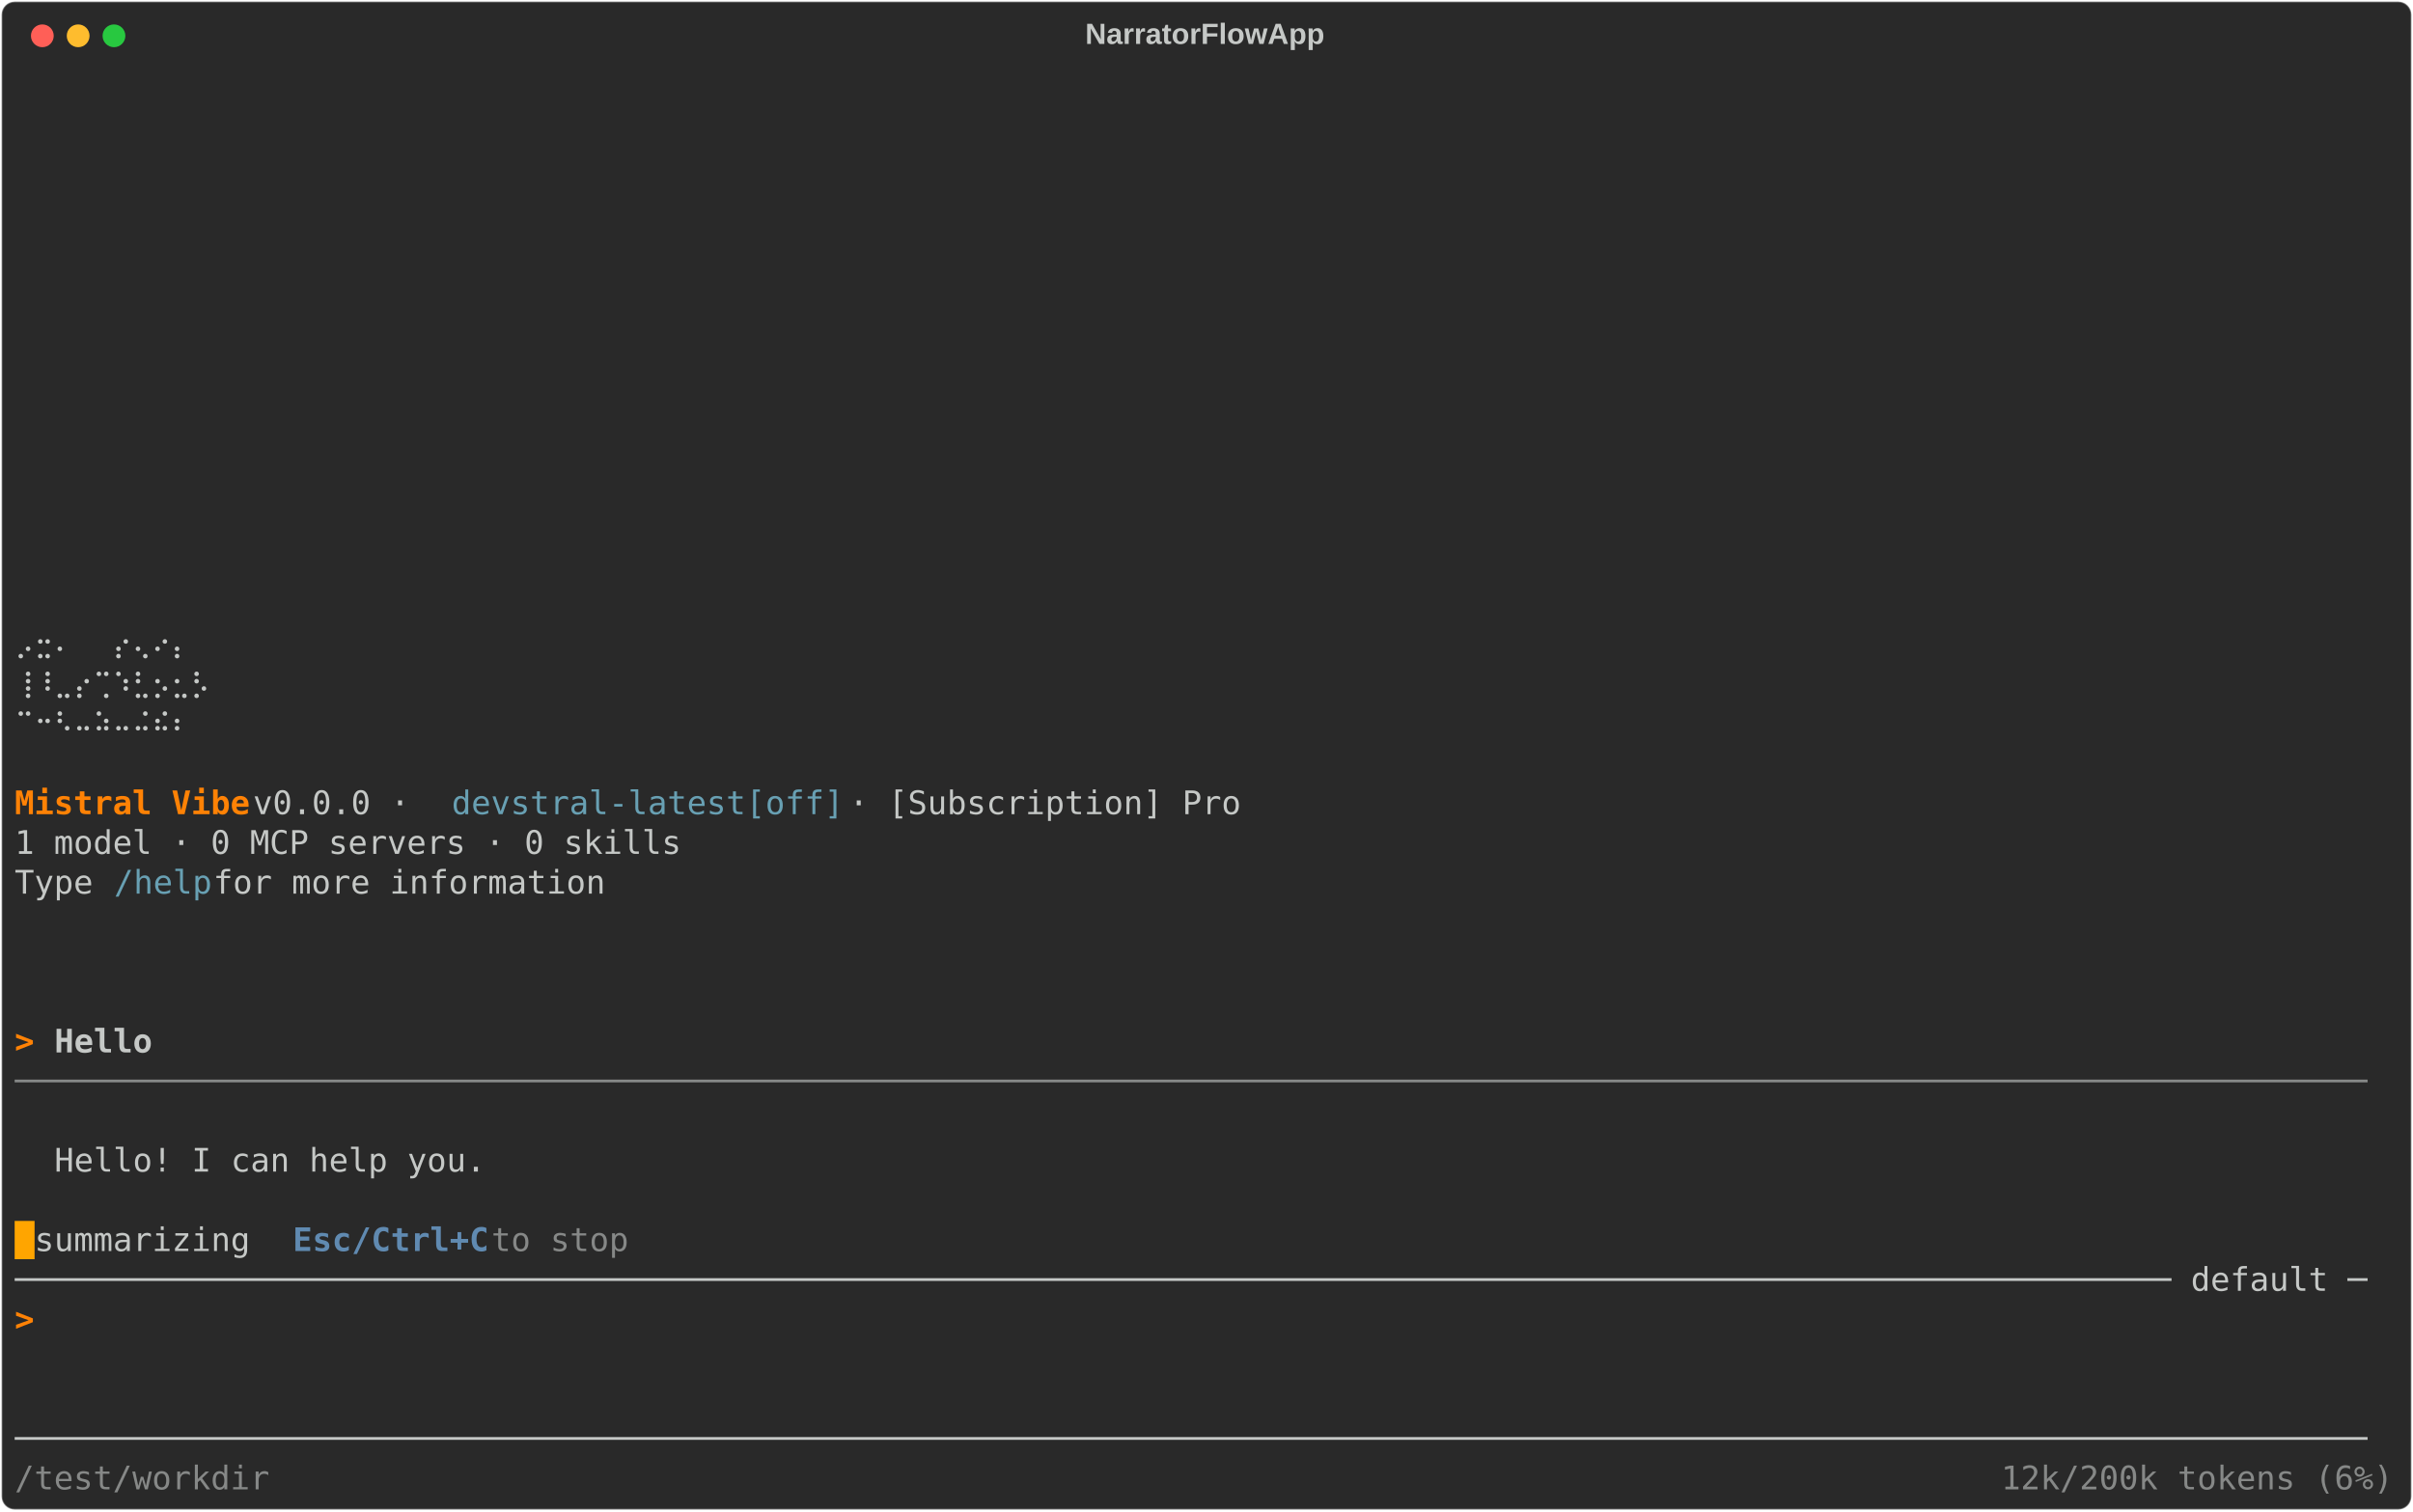
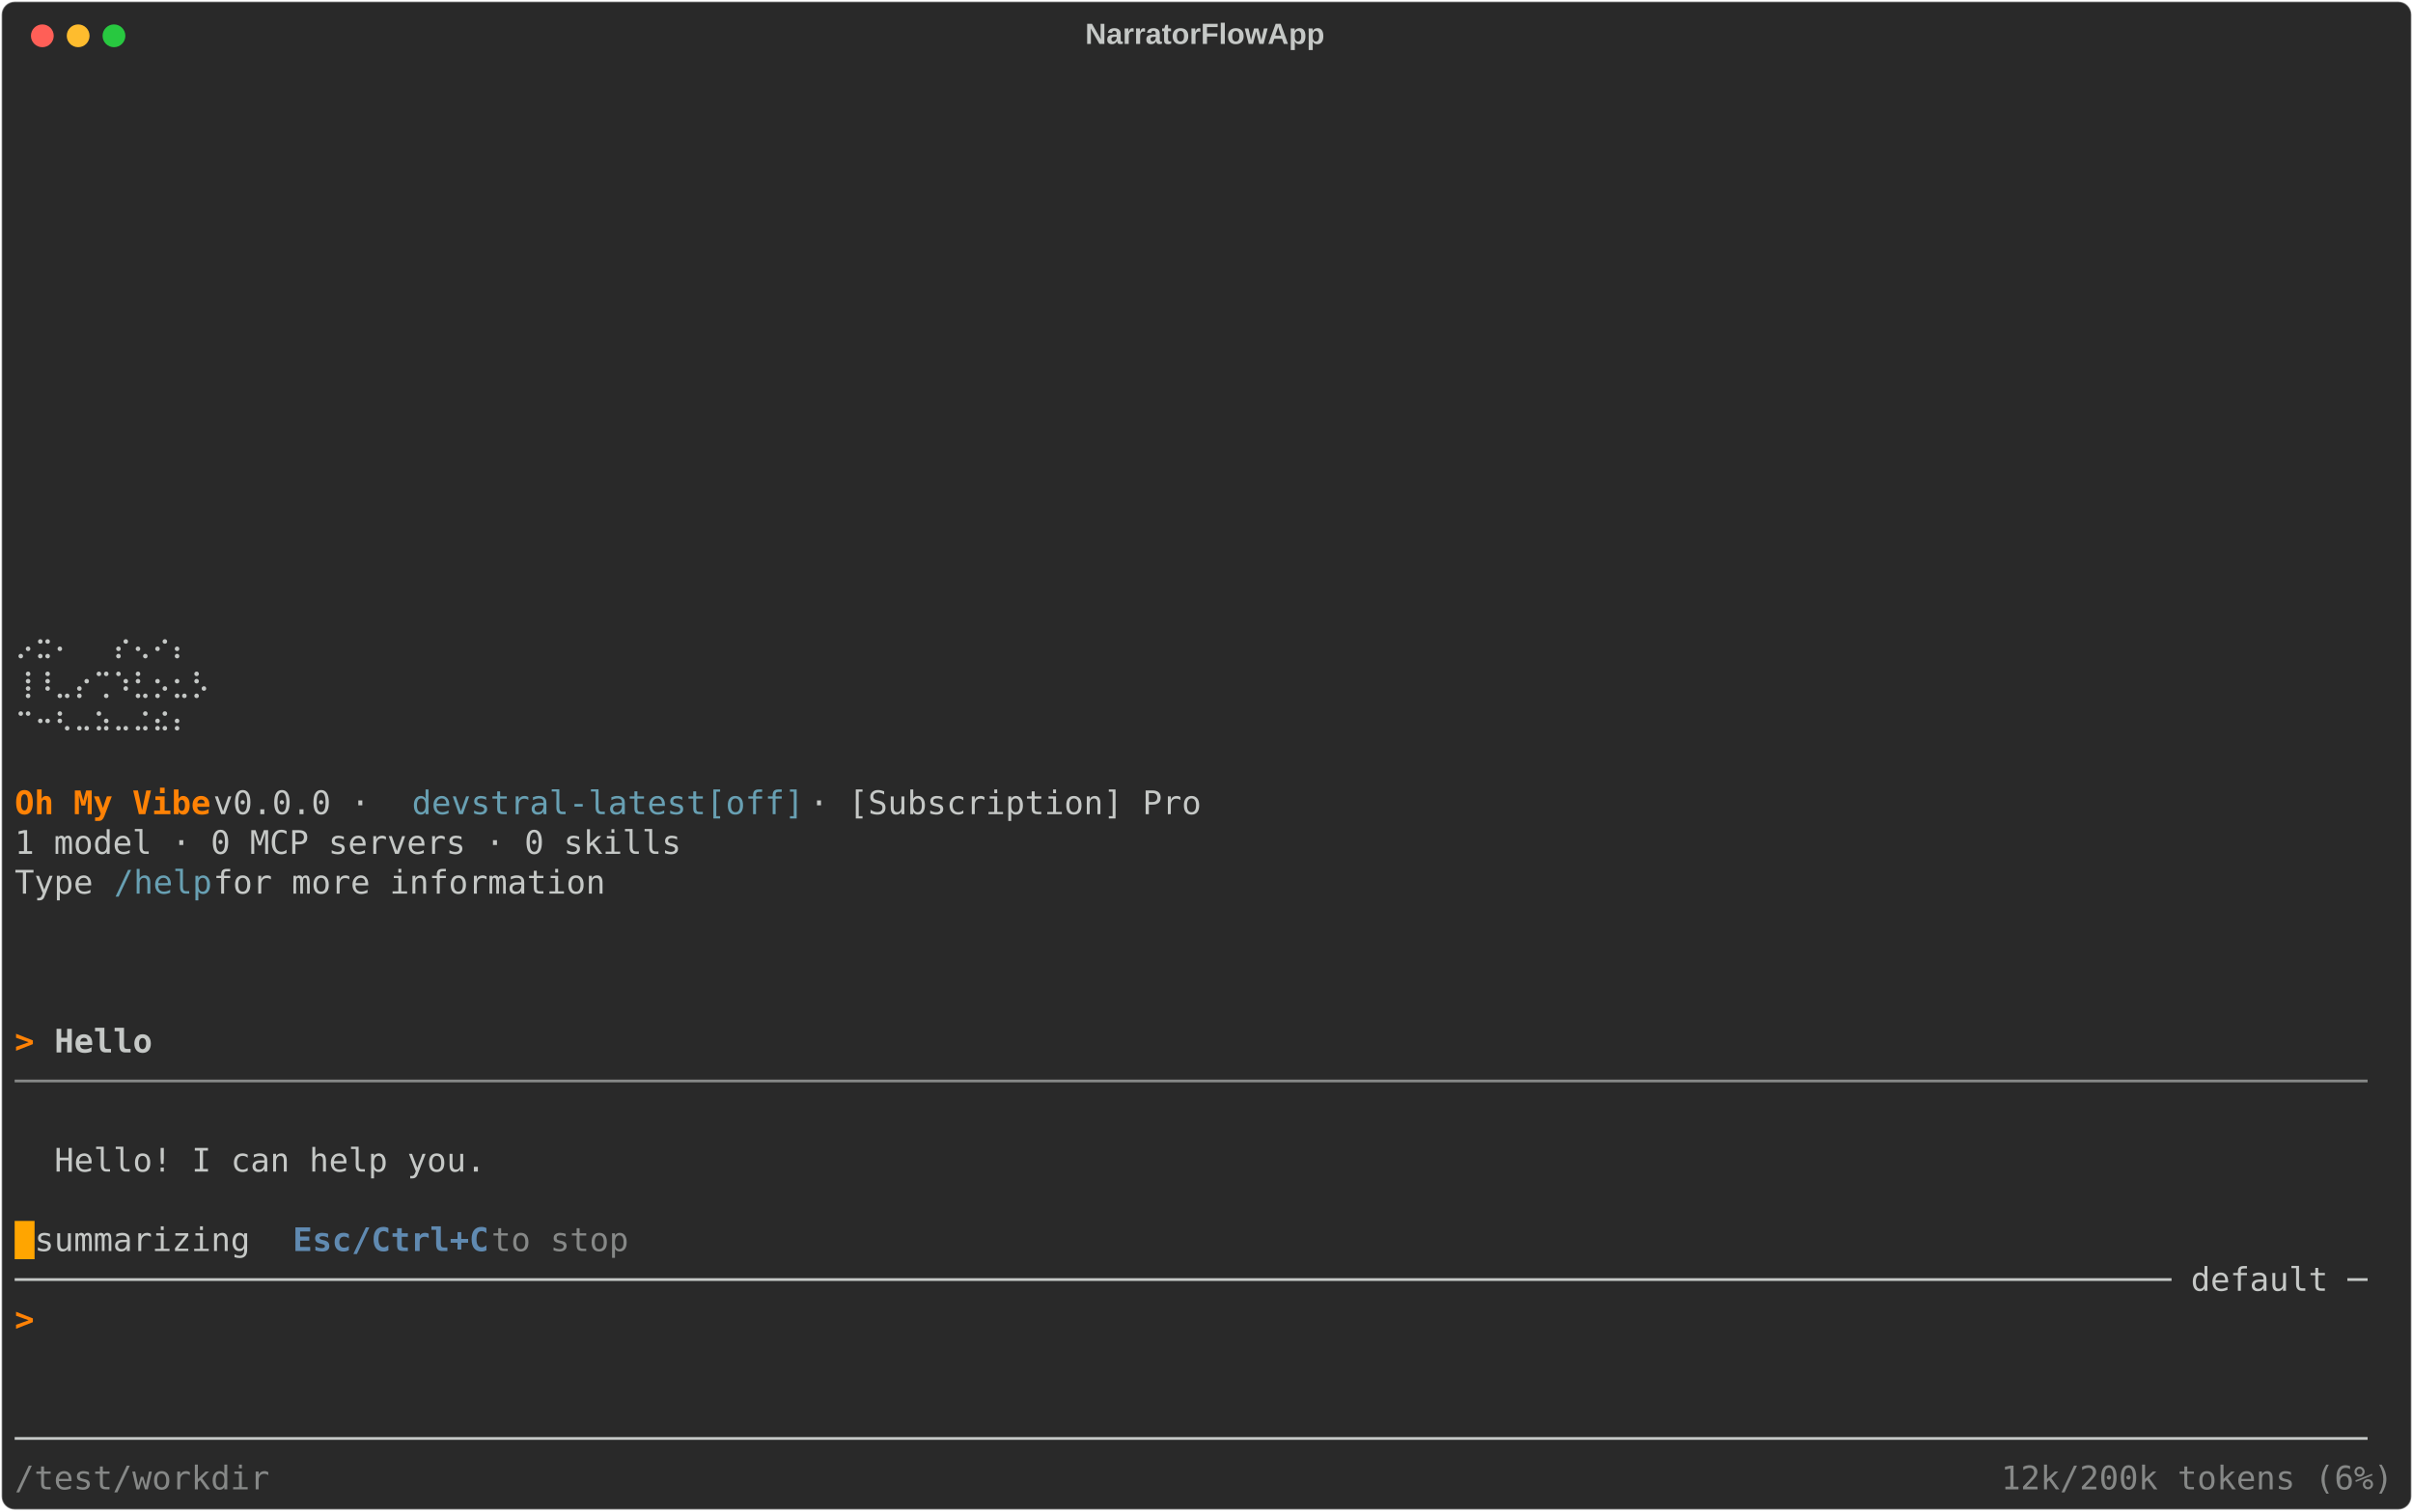
<svg xmlns="http://www.w3.org/2000/svg" class="rich-terminal" viewBox="0 0 1482 928.4">
  <style>

    @font-face {
        font-family: "Fira Code";
        src: local("FiraCode-Regular"),
                url("https://cdnjs.cloudflare.com/ajax/libs/firacode/6.2.0/woff2/FiraCode-Regular.woff2") format("woff2"),
                url("https://cdnjs.cloudflare.com/ajax/libs/firacode/6.2.0/woff/FiraCode-Regular.woff") format("woff");
        font-style: normal;
        font-weight: 400;
    }
    @font-face {
        font-family: "Fira Code";
        src: local("FiraCode-Bold"),
                url("https://cdnjs.cloudflare.com/ajax/libs/firacode/6.2.0/woff2/FiraCode-Bold.woff2") format("woff2"),
                url("https://cdnjs.cloudflare.com/ajax/libs/firacode/6.2.0/woff/FiraCode-Bold.woff") format("woff");
        font-style: bold;
        font-weight: 700;
    }

    .terminal-matrix {
        font-family: Fira Code, monospace;
        font-size: 20px;
        line-height: 24.4px;
        font-variant-east-asian: full-width;
    }

    .terminal-title {
        font-size: 18px;
        font-weight: bold;
        font-family: arial;
    }

    .terminal-r1 { fill: #c5c8c6 }
.terminal-r2 { fill: #ff8205;font-weight: bold }
.terminal-r3 { fill: #68a0b3 }
.terminal-r4 { fill: #c5c8c6;font-weight: bold }
.terminal-r5 { fill: #868887 }
.terminal-r6 { fill: #ffa500;font-weight: bold }
.terminal-r7 { fill: #608ab1;font-weight: bold }
    </style>
  <defs>
    <clipPath id="terminal-clip-terminal">
      <rect x="0" y="0" width="1463.0" height="877.4" />
    </clipPath>
    <clipPath id="terminal-line-0">
      <rect x="0" y="1.5" width="1464" height="24.65" />
    </clipPath>
    <clipPath id="terminal-line-1">
      <rect x="0" y="25.9" width="1464" height="24.65" />
    </clipPath>
    <clipPath id="terminal-line-2">
      <rect x="0" y="50.3" width="1464" height="24.65" />
    </clipPath>
    <clipPath id="terminal-line-3">
      <rect x="0" y="74.7" width="1464" height="24.65" />
    </clipPath>
    <clipPath id="terminal-line-4">
      <rect x="0" y="99.1" width="1464" height="24.65" />
    </clipPath>
    <clipPath id="terminal-line-5">
      <rect x="0" y="123.5" width="1464" height="24.65" />
    </clipPath>
    <clipPath id="terminal-line-6">
      <rect x="0" y="147.9" width="1464" height="24.65" />
    </clipPath>
    <clipPath id="terminal-line-7">
      <rect x="0" y="172.3" width="1464" height="24.65" />
    </clipPath>
    <clipPath id="terminal-line-8">
      <rect x="0" y="196.7" width="1464" height="24.65" />
    </clipPath>
    <clipPath id="terminal-line-9">
      <rect x="0" y="221.1" width="1464" height="24.65" />
    </clipPath>
    <clipPath id="terminal-line-10">
      <rect x="0" y="245.5" width="1464" height="24.65" />
    </clipPath>
    <clipPath id="terminal-line-11">
      <rect x="0" y="269.9" width="1464" height="24.65" />
    </clipPath>
    <clipPath id="terminal-line-12">
      <rect x="0" y="294.3" width="1464" height="24.65" />
    </clipPath>
    <clipPath id="terminal-line-13">
      <rect x="0" y="318.7" width="1464" height="24.65" />
    </clipPath>
    <clipPath id="terminal-line-14">
      <rect x="0" y="343.1" width="1464" height="24.65" />
    </clipPath>
    <clipPath id="terminal-line-15">
      <rect x="0" y="367.5" width="1464" height="24.65" />
    </clipPath>
    <clipPath id="terminal-line-16">
      <rect x="0" y="391.9" width="1464" height="24.65" />
    </clipPath>
    <clipPath id="terminal-line-17">
      <rect x="0" y="416.3" width="1464" height="24.65" />
    </clipPath>
    <clipPath id="terminal-line-18">
      <rect x="0" y="440.7" width="1464" height="24.65" />
    </clipPath>
    <clipPath id="terminal-line-19">
      <rect x="0" y="465.1" width="1464" height="24.65" />
    </clipPath>
    <clipPath id="terminal-line-20">
      <rect x="0" y="489.5" width="1464" height="24.65" />
    </clipPath>
    <clipPath id="terminal-line-21">
      <rect x="0" y="513.9" width="1464" height="24.65" />
    </clipPath>
    <clipPath id="terminal-line-22">
      <rect x="0" y="538.3" width="1464" height="24.65" />
    </clipPath>
    <clipPath id="terminal-line-23">
      <rect x="0" y="562.7" width="1464" height="24.65" />
    </clipPath>
    <clipPath id="terminal-line-24">
      <rect x="0" y="587.1" width="1464" height="24.65" />
    </clipPath>
    <clipPath id="terminal-line-25">
      <rect x="0" y="611.5" width="1464" height="24.65" />
    </clipPath>
    <clipPath id="terminal-line-26">
      <rect x="0" y="635.9" width="1464" height="24.65" />
    </clipPath>
    <clipPath id="terminal-line-27">
      <rect x="0" y="660.3" width="1464" height="24.65" />
    </clipPath>
    <clipPath id="terminal-line-28">
      <rect x="0" y="684.7" width="1464" height="24.65" />
    </clipPath>
    <clipPath id="terminal-line-29">
      <rect x="0" y="709.1" width="1464" height="24.65" />
    </clipPath>
    <clipPath id="terminal-line-30">
      <rect x="0" y="733.5" width="1464" height="24.65" />
    </clipPath>
    <clipPath id="terminal-line-31">
      <rect x="0" y="757.9" width="1464" height="24.65" />
    </clipPath>
    <clipPath id="terminal-line-32">
      <rect x="0" y="782.3" width="1464" height="24.65" />
    </clipPath>
    <clipPath id="terminal-line-33">
      <rect x="0" y="806.7" width="1464" height="24.65" />
    </clipPath>
    <clipPath id="terminal-line-34">
      <rect x="0" y="831.1" width="1464" height="24.65" />
    </clipPath>
  </defs>
  <rect fill="#292929" stroke="rgba(255,255,255,0.35)" stroke-width="1" x="1" y="1" width="1480" height="926.4" rx="8" />
  <text class="terminal-title" fill="#c5c8c6" text-anchor="middle" x="740" y="27">NarratorFlowApp</text>
  <g transform="translate(26,22)">
    <circle cx="0" cy="0" r="7" fill="#ff5f57" />
    <circle cx="22" cy="0" r="7" fill="#febc2e" />
    <circle cx="44" cy="0" r="7" fill="#28c840" />
  </g>
  <g transform="translate(9, 41)" clip-path="url(#terminal-clip-terminal)">
    <g class="terminal-matrix">
      <text class="terminal-r1" x="1464" y="20" textLength="12.2" clip-path="url(#terminal-line-0)">
</text>
      <text class="terminal-r1" x="1464" y="44.4" textLength="12.2" clip-path="url(#terminal-line-1)">
</text>
      <text class="terminal-r1" x="1464" y="68.8" textLength="12.2" clip-path="url(#terminal-line-2)">
</text>
      <text class="terminal-r1" x="1464" y="93.2" textLength="12.2" clip-path="url(#terminal-line-3)">
</text>
      <text class="terminal-r1" x="1464" y="117.6" textLength="12.2" clip-path="url(#terminal-line-4)">
</text>
      <text class="terminal-r1" x="1464" y="142" textLength="12.2" clip-path="url(#terminal-line-5)">
</text>
      <text class="terminal-r1" x="1464" y="166.4" textLength="12.2" clip-path="url(#terminal-line-6)">
</text>
      <text class="terminal-r1" x="1464" y="190.8" textLength="12.2" clip-path="url(#terminal-line-7)">
</text>
      <text class="terminal-r1" x="1464" y="215.2" textLength="12.2" clip-path="url(#terminal-line-8)">
</text>
      <text class="terminal-r1" x="1464" y="239.6" textLength="12.2" clip-path="url(#terminal-line-9)">
</text>
      <text class="terminal-r1" x="1464" y="264" textLength="12.2" clip-path="url(#terminal-line-10)">
</text>
      <text class="terminal-r1" x="1464" y="288.4" textLength="12.2" clip-path="url(#terminal-line-11)">
</text>
      <text class="terminal-r1" x="1464" y="312.8" textLength="12.2" clip-path="url(#terminal-line-12)">
</text>
      <text class="terminal-r1" x="1464" y="337.2" textLength="12.2" clip-path="url(#terminal-line-13)">
</text>
      <text class="terminal-r1" x="0" y="361.6" textLength="134.2" clip-path="url(#terminal-line-14)">  ⡠⣒⠄  ⡔⢄⠔⡄</text>
      <text class="terminal-r1" x="1464" y="361.6" textLength="12.2" clip-path="url(#terminal-line-14)">
</text>
      <text class="terminal-r1" x="0" y="386" textLength="134.2" clip-path="url(#terminal-line-15)"> ⢸⠸⣀⡔⢉⠱⣃⡢⣂⡣</text>
      <text class="terminal-r1" x="1464" y="386" textLength="12.2" clip-path="url(#terminal-line-15)">
</text>
      <text class="terminal-r1" x="0" y="410.4" textLength="134.2" clip-path="url(#terminal-line-16)">  ⠉⠒⠣⠤⠵⠤⠬⠮⠆</text>
      <text class="terminal-r1" x="1464" y="410.4" textLength="12.2" clip-path="url(#terminal-line-16)">
</text>
      <text class="terminal-r1" x="1464" y="434.8" textLength="12.2" clip-path="url(#terminal-line-17)">
</text>
-       <text class="terminal-r2" x="0" y="459.2" textLength="146.4" clip-path="url(#terminal-line-18)">Mistral Vibe</text>
-       <text class="terminal-r1" x="146.4" y="459.2" textLength="122" clip-path="url(#terminal-line-18)"> v0.0.0 · </text>
-       <text class="terminal-r3" x="268.4" y="459.2" textLength="244" clip-path="url(#terminal-line-18)">devstral-latest[off]</text>
-       <text class="terminal-r1" x="512.4" y="459.2" textLength="256.2" clip-path="url(#terminal-line-18)"> · [Subscription] Pro</text>
+       <text class="terminal-r2" x="0" y="459.2" textLength="122" clip-path="url(#terminal-line-18)">Oh My Vibe</text>
+       <text class="terminal-r1" x="122" y="459.2" textLength="122" clip-path="url(#terminal-line-18)"> v0.0.0 · </text>
+       <text class="terminal-r3" x="244" y="459.2" textLength="244" clip-path="url(#terminal-line-18)">devstral-latest[off]</text>
+       <text class="terminal-r1" x="488" y="459.2" textLength="256.2" clip-path="url(#terminal-line-18)"> · [Subscription] Pro</text>
      <text class="terminal-r1" x="1464" y="459.2" textLength="12.2" clip-path="url(#terminal-line-18)">
</text>
      <text class="terminal-r1" x="0" y="483.6" textLength="414.8" clip-path="url(#terminal-line-19)">1 model · 0 MCP servers · 0 skills</text>
      <text class="terminal-r1" x="1464" y="483.6" textLength="12.2" clip-path="url(#terminal-line-19)">
</text>
      <text class="terminal-r1" x="0" y="508" textLength="61" clip-path="url(#terminal-line-20)">Type </text>
      <text class="terminal-r3" x="61" y="508" textLength="61" clip-path="url(#terminal-line-20)">/help</text>
      <text class="terminal-r1" x="122" y="508" textLength="256.2" clip-path="url(#terminal-line-20)"> for more information</text>
      <text class="terminal-r1" x="1464" y="508" textLength="12.2" clip-path="url(#terminal-line-20)">
</text>
      <text class="terminal-r1" x="1464" y="532.4" textLength="12.2" clip-path="url(#terminal-line-21)">
</text>
      <text class="terminal-r1" x="1464" y="556.8" textLength="12.2" clip-path="url(#terminal-line-22)">
</text>
      <text class="terminal-r1" x="1464" y="581.2" textLength="12.2" clip-path="url(#terminal-line-23)">
</text>
      <text class="terminal-r2" x="0" y="605.6" textLength="24.4" clip-path="url(#terminal-line-24)">&gt; </text>
      <text class="terminal-r4" x="24.4" y="605.6" textLength="61" clip-path="url(#terminal-line-24)">Hello</text>
      <text class="terminal-r1" x="1464" y="605.6" textLength="12.2" clip-path="url(#terminal-line-24)">
</text>
      <text class="terminal-r5" x="0" y="630" textLength="1464" clip-path="url(#terminal-line-25)">────────────────────────────────────────────────────────────────────────────────────────────────────────────────────────</text>
      <text class="terminal-r1" x="1464" y="630" textLength="12.2" clip-path="url(#terminal-line-25)">
</text>
      <text class="terminal-r1" x="1464" y="654.4" textLength="12.2" clip-path="url(#terminal-line-26)">
</text>
      <text class="terminal-r1" x="24.4" y="678.8" textLength="268.4" clip-path="url(#terminal-line-27)">Hello! I can help you.</text>
      <text class="terminal-r1" x="1464" y="678.8" textLength="12.2" clip-path="url(#terminal-line-27)">
</text>
      <text class="terminal-r1" x="1464" y="703.2" textLength="12.2" clip-path="url(#terminal-line-28)">
</text>
      <text class="terminal-r6" x="0" y="727.6" textLength="12.2" clip-path="url(#terminal-line-29)">█</text>
      <text class="terminal-r1" x="12.2" y="727.6" textLength="158.6" clip-path="url(#terminal-line-29)"> summarizing </text>
      <text class="terminal-r7" x="170.8" y="727.6" textLength="122" clip-path="url(#terminal-line-29)">Esc/Ctrl+C</text>
      <text class="terminal-r5" x="292.8" y="727.6" textLength="97.6" clip-path="url(#terminal-line-29)"> to stop</text>
      <text class="terminal-r1" x="1464" y="727.6" textLength="12.2" clip-path="url(#terminal-line-29)">
</text>
      <text class="terminal-r1" x="0" y="752" textLength="1464" clip-path="url(#terminal-line-30)">────────────────────────────────────────────────────────────────────────────────────────────────────────────── default ─</text>
      <text class="terminal-r1" x="1464" y="752" textLength="12.2" clip-path="url(#terminal-line-30)">
</text>
      <text class="terminal-r2" x="0" y="776.4" textLength="12.2" clip-path="url(#terminal-line-31)">&gt;</text>
      <text class="terminal-r1" x="1464" y="776.4" textLength="12.2" clip-path="url(#terminal-line-31)">
</text>
      <text class="terminal-r1" x="1464" y="800.8" textLength="12.2" clip-path="url(#terminal-line-32)">
</text>
      <text class="terminal-r1" x="1464" y="825.2" textLength="12.2" clip-path="url(#terminal-line-33)">
</text>
      <text class="terminal-r1" x="0" y="849.6" textLength="1464" clip-path="url(#terminal-line-34)">────────────────────────────────────────────────────────────────────────────────────────────────────────────────────────</text>
      <text class="terminal-r1" x="1464" y="849.6" textLength="12.2" clip-path="url(#terminal-line-34)">
</text>
      <text class="terminal-r5" x="0" y="874" textLength="158.6" clip-path="url(#terminal-line-35)">/test/workdir</text>
      <text class="terminal-r5" x="1220" y="874" textLength="244" clip-path="url(#terminal-line-35)">12k/200k tokens (6%)</text>
    </g>
  </g>
</svg>
